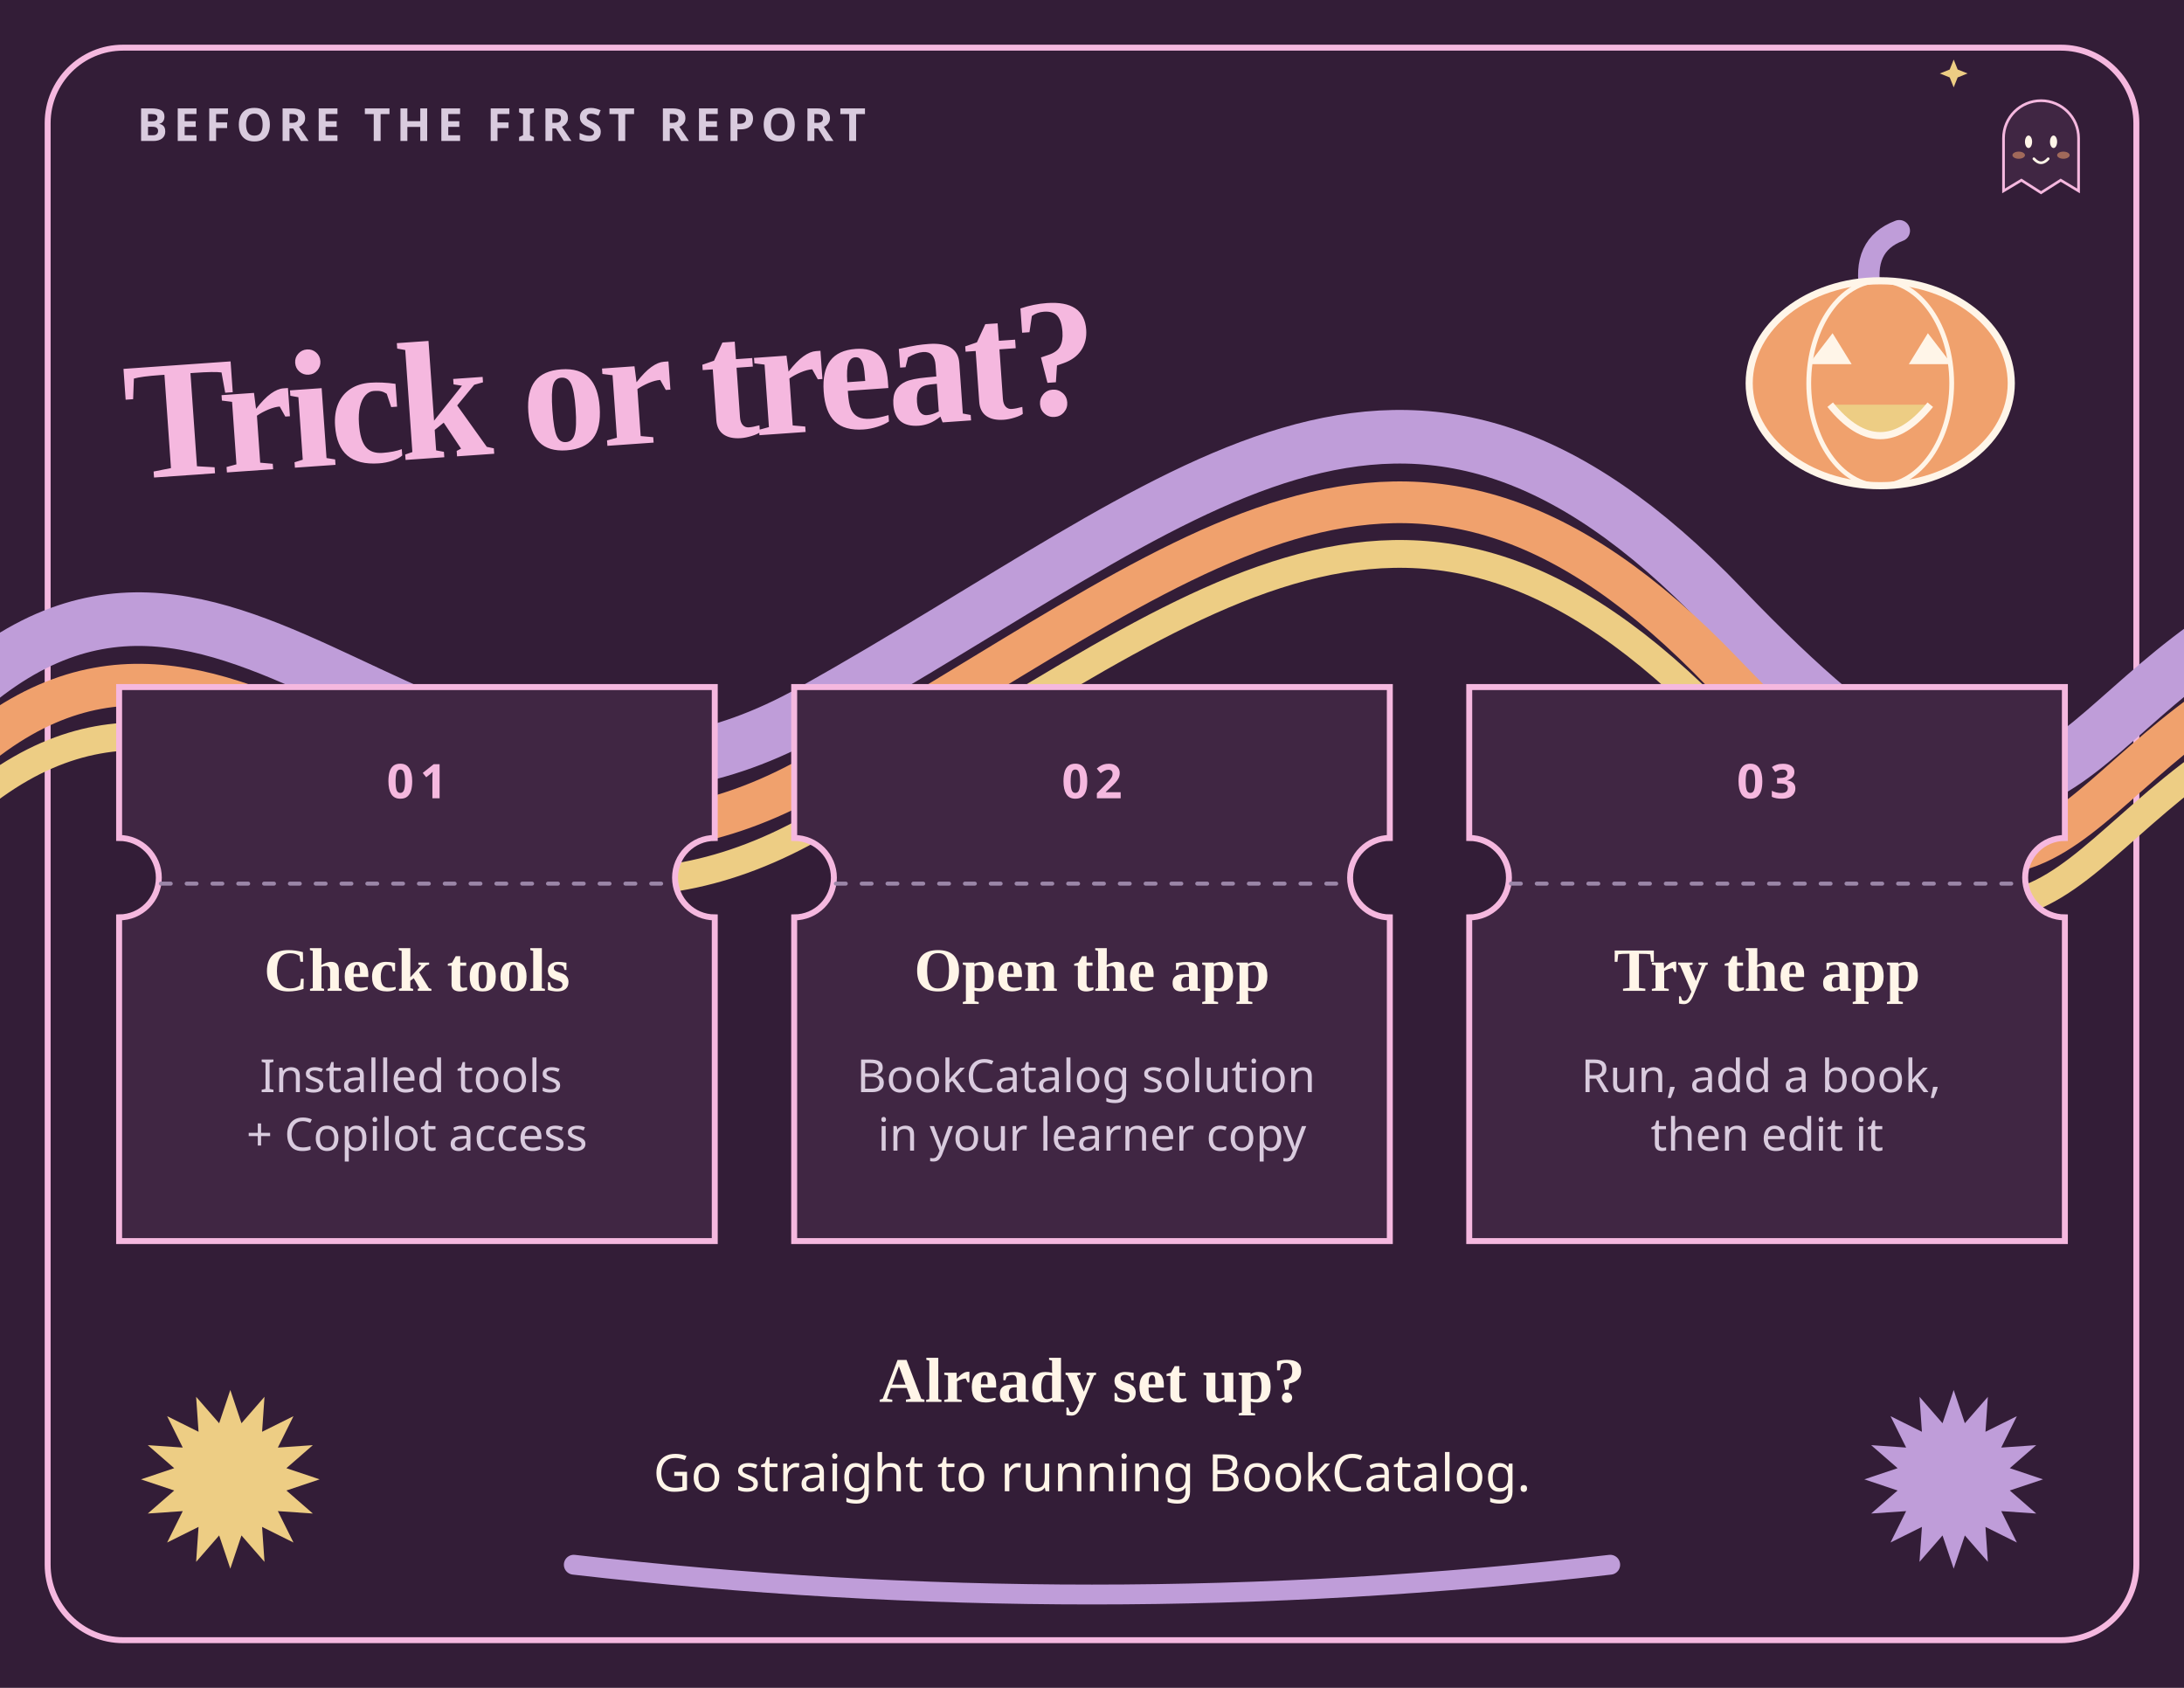
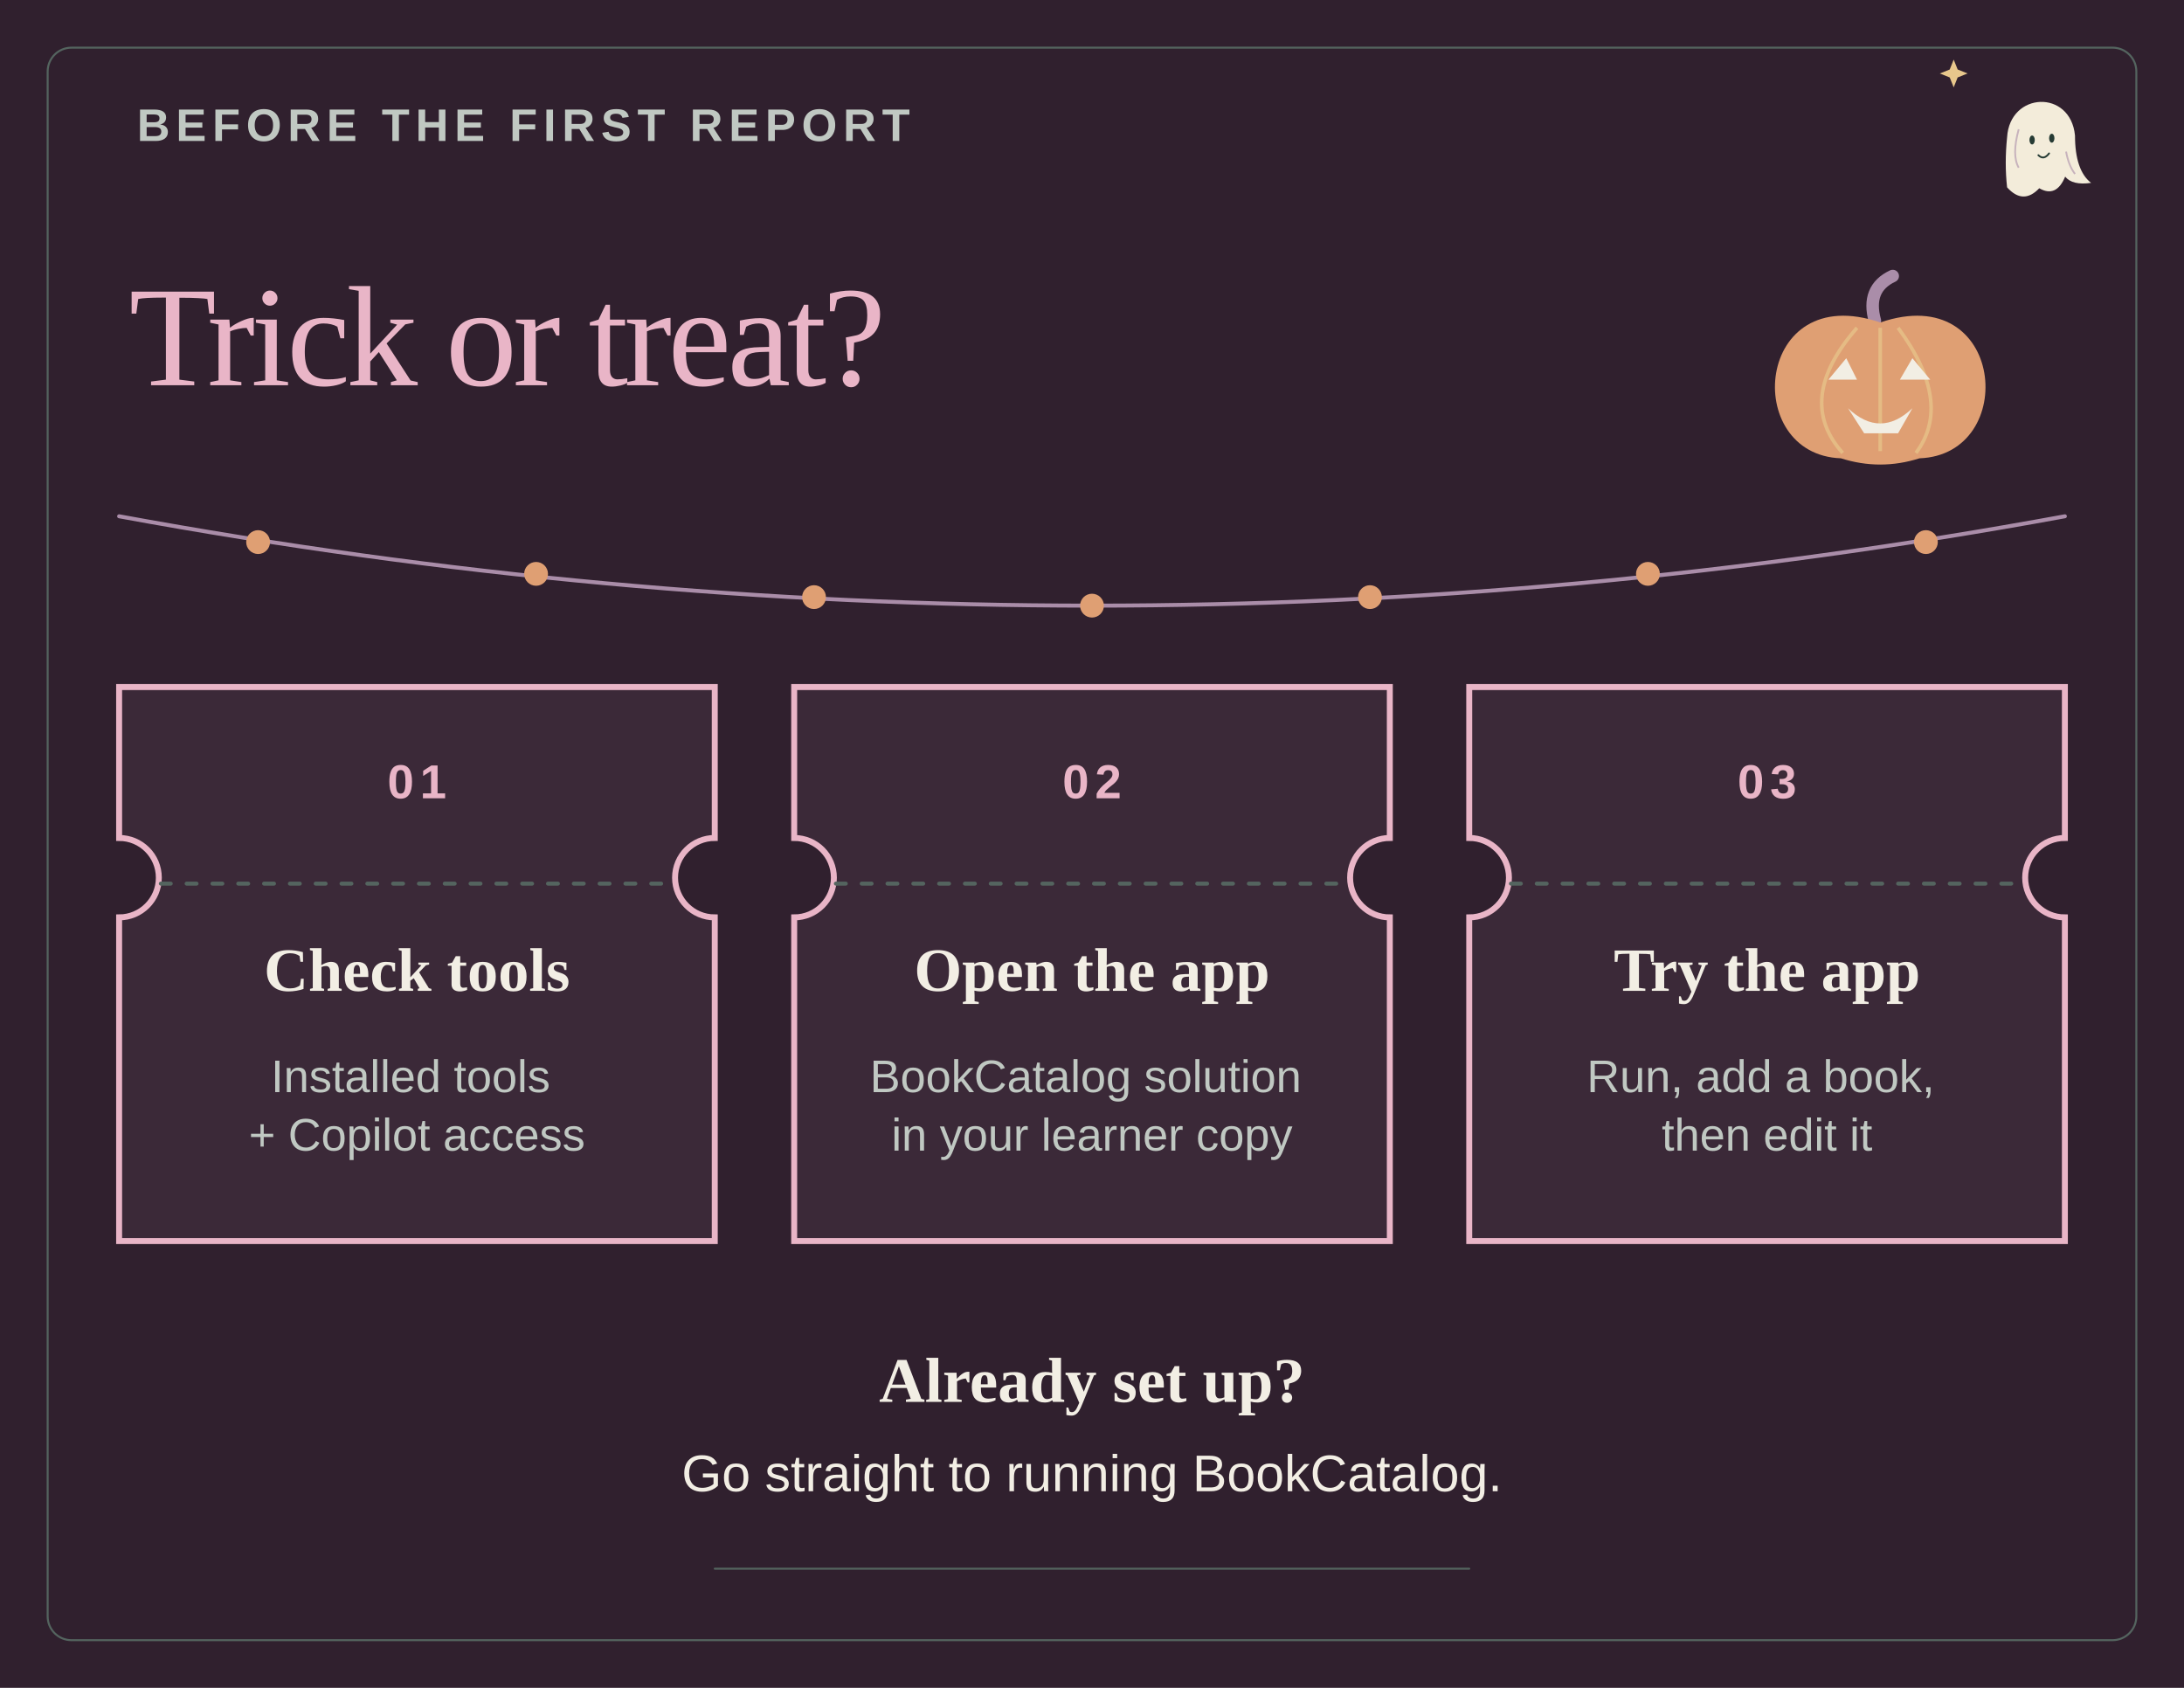
<svg xmlns="http://www.w3.org/2000/svg" width="1100" height="850" viewBox="0 0 1100 850" role="img" aria-labelledby="illustration-soundcheck-dark-title illustration-soundcheck-dark-desc" data-illustration="soundcheck" data-era="soundcheck" data-theme="dark">
  <defs>
    <marker id="illustration-soundcheck-dark-arrow" viewBox="0 0 12 12" refX="10" refY="6" markerWidth="18" markerHeight="18" markerUnits="userSpaceOnUse" orient="auto-start-reverse">
-       <path d="M1 1L11 6 1 11Z" fill="#f5b8df" />
+       <path d="M1 1L11 6 1 11Z" fill="#e9b5c7" />
    </marker>
    <marker id="illustration-soundcheck-dark-return" viewBox="0 0 12 12" refX="10" refY="6" markerWidth="16" markerHeight="16" markerUnits="userSpaceOnUse" orient="auto-start-reverse">
-       <path d="M1 1L11 6 1 11" fill="none" stroke="#d9cbde" stroke-width="2" />
+       <path d="M1 1L11 6 1 11" fill="none" stroke="#c0c8c2" stroke-width="2" />
    </marker>
    <marker id="illustration-soundcheck-dark-trail" viewBox="0 0 12 12" refX="10" refY="6" markerWidth="18" markerHeight="18" markerUnits="userSpaceOnUse" orient="auto">
-       <path d="M1 1L11 6 1 11Z" fill="#402643" />
+       <path d="M1 1L11 6 1 11Z" fill="#3b2938" />
    </marker>
  </defs>
-   <rect width="1100" height="850" fill="#331d37" />
-   <rect x="24" y="24" width="1052" height="802" rx="38" fill="none" stroke="#f5b8df" stroke-width="3" />
-   <g transform="translate(0 48)">
-     <path d="M-30 312C118 163 218 417 409 310S706 89 868 258 1027 321 1140 259" fill="none" stroke="#bf9dd9" stroke-width="27" stroke-linecap="round" stroke-linejoin="round" opacity="1" />
-     <path d="M-30 345C118 196 218 450 409 343S706 122 868 291 1027 354 1140 292" fill="none" stroke="#f0a16d" stroke-width="21" stroke-linecap="round" stroke-linejoin="round" opacity="1" />
-     <path d="M-30 371C118 222 218 476 409 369S706 148 868 317 1027 380 1140 318" fill="none" stroke="#edcd84" stroke-width="14" stroke-linecap="round" stroke-linejoin="round" opacity="1" />
-   </g>
-   <text x="69" y="71" fill="#d9cbde" font-size="23" font-weight="700" text-anchor="start" font-family="Trebuchet MS, Verdana, sans-serif" letter-spacing="3">
+   <rect width="1100" height="850" fill="#30202e" />
+   <rect x="24" y="24" width="1052" height="802" rx="12" fill="none" stroke="#54645f" stroke-width="1" />
+   <path d="M60 260q490 90 980 0" fill="none" stroke="#aa8da9" stroke-width="2" stroke-linecap="round" stroke-linejoin="round" opacity="1" />
+   <circle cx="130" cy="273" r="6" fill="#df9f73" />
+   <circle cx="270" cy="289" r="6" fill="#df9f73" />
+   <circle cx="410" cy="300.713" r="6" fill="#df9f73" />
+   <circle cx="550" cy="305" r="6" fill="#df9f73" />
+   <circle cx="690" cy="300.713" r="6" fill="#df9f73" />
+   <circle cx="830" cy="289" r="6" fill="#df9f73" />
+   <circle cx="970" cy="273" r="6" fill="#df9f73" />
+   <text x="69" y="71" fill="#c0c8c2" font-size="23" font-weight="700" text-anchor="start" font-family="Segoe UI, Arial, sans-serif" letter-spacing="3">
    <tspan x="69" dy="0">BEFORE THE FIRST REPORT</tspan>
  </text>
-   <g transform="rotate(-4 455 174)">
-     <text x="61" y="214" fill="#f5b8df" font-size="85" font-weight="700" text-anchor="start" font-family="Georgia, Times New Roman, serif" letter-spacing="-3">
-       <tspan x="61" dy="0">Trick or treat?</tspan>
-     </text>
+   <text x="65" y="194" fill="#e9b5c7" font-size="72" font-weight="400" text-anchor="start" font-family="Georgia, Times New Roman, serif" letter-spacing="-2">
+     <tspan x="65" dy="0">Trick or treat?</tspan>
+   </text>
+   <g transform="translate(947 193) scale(0.9)">
+     <path d="M-3-35q-5-18 10-25" fill="none" stroke="#aa8da9" stroke-width="7" stroke-linecap="round" />
+     <path d="M0-34c-70-24-78 74-22 76q22 7 44 0C78 40 70-58 0-34Z" fill="#df9f73" />
+     <path d="M-13-31q-35 40-8 70M10-31q31 42 10 70M0-31v69" fill="none" stroke="#e8c78c" stroke-width="2" opacity=".7" />
+     <path d="m-29-2 10-12 6 12m24 0 7-12 10 12M-18 14q18 17 36 0l-8 14H-9Z" fill="#f2eee4" />
  </g>
-   <g transform="translate(947 193) scale(1.2)">
-     <path d="M-4-38q-4-20 12-26" fill="none" stroke="#bf9dd9" stroke-width="9" stroke-linecap="round" />
-     <ellipse rx="55" ry="43" fill="#f0a16d" stroke="#fff5e8" stroke-width="3" />
-     <ellipse rx="30" ry="43" fill="none" stroke="#fff5e8" stroke-width="2" />
-     <path d="M-30-8l10-13 8 13M12-8l8-13 10 13" fill="#fff5e8" />
-     <path d="M-21 9q21 26 42 0" fill="#edcd84" stroke="#fff5e8" stroke-width="3" stroke-linejoin="round" />
-   </g>
-   <path d="M60 346h300v76a20 20 0 0 0 0 40v163H60V462a20 20 0 0 0 0-40Z" fill="#402643" stroke="#f5b8df" stroke-width="3" />
-   <path d="M81 445h258" fill="none" stroke="#9b86a8" stroke-width="2" stroke-linecap="round" stroke-linejoin="round" opacity="1" stroke-dasharray="5 8" />
-   <text x="210" y="402" fill="#f5b8df" font-size="24" font-weight="700" text-anchor="middle" font-family="Trebuchet MS, Verdana, sans-serif" letter-spacing="3">
+   <path d="M60 346h300v76a20 20 0 0 0 0 40v163H60V462a20 20 0 0 0 0-40Z" fill="#3b2938" stroke="#e9b5c7" stroke-width="3" />
+   <path d="M81 445h258" fill="none" stroke="#54645f" stroke-width="2" stroke-linecap="round" stroke-linejoin="round" opacity="1" stroke-dasharray="5 8" />
+   <text x="210" y="402" fill="#e9b5c7" font-size="24" font-weight="700" text-anchor="middle" font-family="Segoe UI, Arial, sans-serif" letter-spacing="3">
    <tspan x="210" dy="0">01</tspan>
  </text>
-   <text x="210" y="499" fill="#fff5e8" font-size="31" font-weight="700" text-anchor="middle" font-family="Georgia, Times New Roman, serif" letter-spacing="0">
+   <text x="210" y="499" fill="#f2eee4" font-size="31" font-weight="700" text-anchor="middle" font-family="Georgia, Times New Roman, serif" letter-spacing="0">
    <tspan x="210" dy="0">Check tools</tspan>
  </text>
-   <text x="210" y="550" fill="#d9cbde" font-size="23" font-weight="400" text-anchor="middle" font-family="Trebuchet MS, Verdana, sans-serif" letter-spacing="0">
+   <text x="210" y="550" fill="#c0c8c2" font-size="23" font-weight="400" text-anchor="middle" font-family="Segoe UI, Arial, sans-serif" letter-spacing="0">
    <tspan x="210" dy="0">Installed tools</tspan>
    <tspan x="210" dy="29.44">+ Copilot access</tspan>
  </text>
-   <path d="M400 346h300v76a20 20 0 0 0 0 40v163H400V462a20 20 0 0 0 0-40Z" fill="#402643" stroke="#f5b8df" stroke-width="3" />
-   <path d="M421 445h258" fill="none" stroke="#9b86a8" stroke-width="2" stroke-linecap="round" stroke-linejoin="round" opacity="1" stroke-dasharray="5 8" />
-   <text x="550" y="402" fill="#f5b8df" font-size="24" font-weight="700" text-anchor="middle" font-family="Trebuchet MS, Verdana, sans-serif" letter-spacing="3">
+   <path d="M400 346h300v76a20 20 0 0 0 0 40v163H400V462a20 20 0 0 0 0-40Z" fill="#3b2938" stroke="#e9b5c7" stroke-width="3" />
+   <path d="M421 445h258" fill="none" stroke="#54645f" stroke-width="2" stroke-linecap="round" stroke-linejoin="round" opacity="1" stroke-dasharray="5 8" />
+   <text x="550" y="402" fill="#e9b5c7" font-size="24" font-weight="700" text-anchor="middle" font-family="Segoe UI, Arial, sans-serif" letter-spacing="3">
    <tspan x="550" dy="0">02</tspan>
  </text>
-   <text x="550" y="499" fill="#fff5e8" font-size="31" font-weight="700" text-anchor="middle" font-family="Georgia, Times New Roman, serif" letter-spacing="0">
+   <text x="550" y="499" fill="#f2eee4" font-size="31" font-weight="700" text-anchor="middle" font-family="Georgia, Times New Roman, serif" letter-spacing="0">
    <tspan x="550" dy="0">Open the app</tspan>
  </text>
-   <text x="550" y="550" fill="#d9cbde" font-size="23" font-weight="400" text-anchor="middle" font-family="Trebuchet MS, Verdana, sans-serif" letter-spacing="0">
+   <text x="550" y="550" fill="#c0c8c2" font-size="23" font-weight="400" text-anchor="middle" font-family="Segoe UI, Arial, sans-serif" letter-spacing="0">
    <tspan x="550" dy="0">BookCatalog solution</tspan>
    <tspan x="550" dy="29.44">in your learner copy</tspan>
  </text>
-   <path d="M740 346h300v76a20 20 0 0 0 0 40v163H740V462a20 20 0 0 0 0-40Z" fill="#402643" stroke="#f5b8df" stroke-width="3" />
-   <path d="M761 445h258" fill="none" stroke="#9b86a8" stroke-width="2" stroke-linecap="round" stroke-linejoin="round" opacity="1" stroke-dasharray="5 8" />
-   <text x="890" y="402" fill="#f5b8df" font-size="24" font-weight="700" text-anchor="middle" font-family="Trebuchet MS, Verdana, sans-serif" letter-spacing="3">
+   <path d="M740 346h300v76a20 20 0 0 0 0 40v163H740V462a20 20 0 0 0 0-40Z" fill="#3b2938" stroke="#e9b5c7" stroke-width="3" />
+   <path d="M761 445h258" fill="none" stroke="#54645f" stroke-width="2" stroke-linecap="round" stroke-linejoin="round" opacity="1" stroke-dasharray="5 8" />
+   <text x="890" y="402" fill="#e9b5c7" font-size="24" font-weight="700" text-anchor="middle" font-family="Segoe UI, Arial, sans-serif" letter-spacing="3">
    <tspan x="890" dy="0">03</tspan>
  </text>
-   <text x="890" y="499" fill="#fff5e8" font-size="31" font-weight="700" text-anchor="middle" font-family="Georgia, Times New Roman, serif" letter-spacing="0">
+   <text x="890" y="499" fill="#f2eee4" font-size="31" font-weight="700" text-anchor="middle" font-family="Georgia, Times New Roman, serif" letter-spacing="0">
    <tspan x="890" dy="0">Try the app</tspan>
  </text>
-   <text x="890" y="550" fill="#d9cbde" font-size="23" font-weight="400" text-anchor="middle" font-family="Trebuchet MS, Verdana, sans-serif" letter-spacing="0">
+   <text x="890" y="550" fill="#c0c8c2" font-size="23" font-weight="400" text-anchor="middle" font-family="Segoe UI, Arial, sans-serif" letter-spacing="0">
    <tspan x="890" dy="0">Run, add a book,</tspan>
    <tspan x="890" dy="29.44">then edit it</tspan>
  </text>
-   <text x="550" y="706" fill="#fff5e8" font-size="32" font-weight="700" text-anchor="middle" font-family="Georgia, Times New Roman, serif" letter-spacing="0">
+   <text x="550" y="706" fill="#f2eee4" font-size="32" font-weight="700" text-anchor="middle" font-family="Georgia, Times New Roman, serif" letter-spacing="0">
    <tspan x="550" dy="0">Already set up?</tspan>
  </text>
-   <text x="550" y="751" fill="#fff5e8" font-size="26" font-weight="400" text-anchor="middle" font-family="Trebuchet MS, Verdana, sans-serif" letter-spacing="0">
+   <text x="550" y="751" fill="#f2eee4" font-size="26" font-weight="400" text-anchor="middle" font-family="Segoe UI, Arial, sans-serif" letter-spacing="0">
    <tspan x="550" dy="0">Go straight to running BookCatalog.</tspan>
  </text>
-   <path d="M289 788Q550 818 811 788" fill="none" stroke="#bf9dd9" stroke-width="10" stroke-linecap="round" stroke-linejoin="round" opacity="1" />
-   <polygon points="116.00,700.00 121.62,716.75 133.22,703.43 132.00,721.05 147.82,713.18 139.95,729.00 157.57,727.78 144.25,739.38 161.00,745.00 144.25,750.62 157.57,762.22 139.95,761.00 147.82,776.82 132.00,768.95 133.22,786.57 121.62,773.25 116.00,790.00 110.38,773.25 98.78,786.57 100.00,768.95 84.18,776.82 92.05,761.00 74.43,762.22 87.75,750.62 71.00,745.00 87.75,739.38 74.43,727.78 92.05,729.00 84.18,713.18 100.00,721.05 98.78,703.43 110.38,716.75" fill="#edcd84" />
-   <polygon points="984.00,700.00 989.62,716.75 1001.22,703.43 1000.00,721.05 1015.82,713.18 1007.95,729.00 1025.57,727.78 1012.25,739.38 1029.00,745.00 1012.25,750.62 1025.57,762.22 1007.95,761.00 1015.82,776.82 1000.00,768.95 1001.22,786.57 989.62,773.25 984.00,790.00 978.38,773.25 966.78,786.57 968.00,768.95 952.18,776.82 960.05,761.00 942.43,762.22 955.75,750.62 939.00,745.00 955.75,739.38 942.43,727.78 960.05,729.00 952.18,713.18 968.00,721.05 966.78,703.43 978.38,716.75" fill="#bf9dd9" />
+   <path d="M360 790h380" fill="none" stroke="#54645f" stroke-width="1" stroke-linecap="round" stroke-linejoin="round" opacity="1" />
  <g aria-hidden="true">
    <g transform="translate(1028 75) scale(0.45)">
-       <path d="M-42 47V-12a42 42 0 0 1 84 0v59L22 35 0 49-22 35Z" fill="#402643" stroke="#f5b8df" stroke-width="3" />
-       <ellipse cx="-14" cy="-8" rx="4" ry="7" fill="#fff5e8" />
-       <ellipse cx="14" cy="-8" rx="4" ry="7" fill="#fff5e8" />
-       <path d="M-8 11q8 9 16 0" fill="none" stroke="#fff5e8" stroke-width="3" stroke-linecap="round" />
-       <ellipse cx="-25" cy="7" rx="7" ry="4" fill="#f0a16d" opacity=".55" />
-       <ellipse cx="25" cy="7" rx="7" ry="4" fill="#f0a16d" opacity=".55" />
+       <path d="M-38 43q-3-27 0-56C-35-64 33-67 38-15q0 39 18 53-21 3-29-7-10 24-29 13-18 19-36-1Z" fill="#f3ecda" />
+       <path d="M-25-22q-8 29 0 43M28 3q3 16 10 25" fill="none" stroke="#aa8da9" stroke-width="2" opacity=".6" />
+       <ellipse cx="-10" cy="-10" rx="3" ry="5" fill="#263b34" />
+       <ellipse cx="12" cy="-12" rx="3" ry="5" fill="#263b34" />
+       <path d="M-3 7q6 6 12-2" fill="none" stroke="#263b34" stroke-width="2" stroke-linecap="round" />
    </g>
-     <path transform="translate(984 37) scale(0.5)" d="M0-14 4-4 14 0 4 4 0 14-4 4-14 0-4-4Z" fill="#edcd84" />
+     <path transform="translate(984 37) scale(0.5)" d="M0-14 4-4 14 0 4 4 0 14-4 4-14 0-4-4Z" fill="#e8c78c" />
  </g>
</svg>
